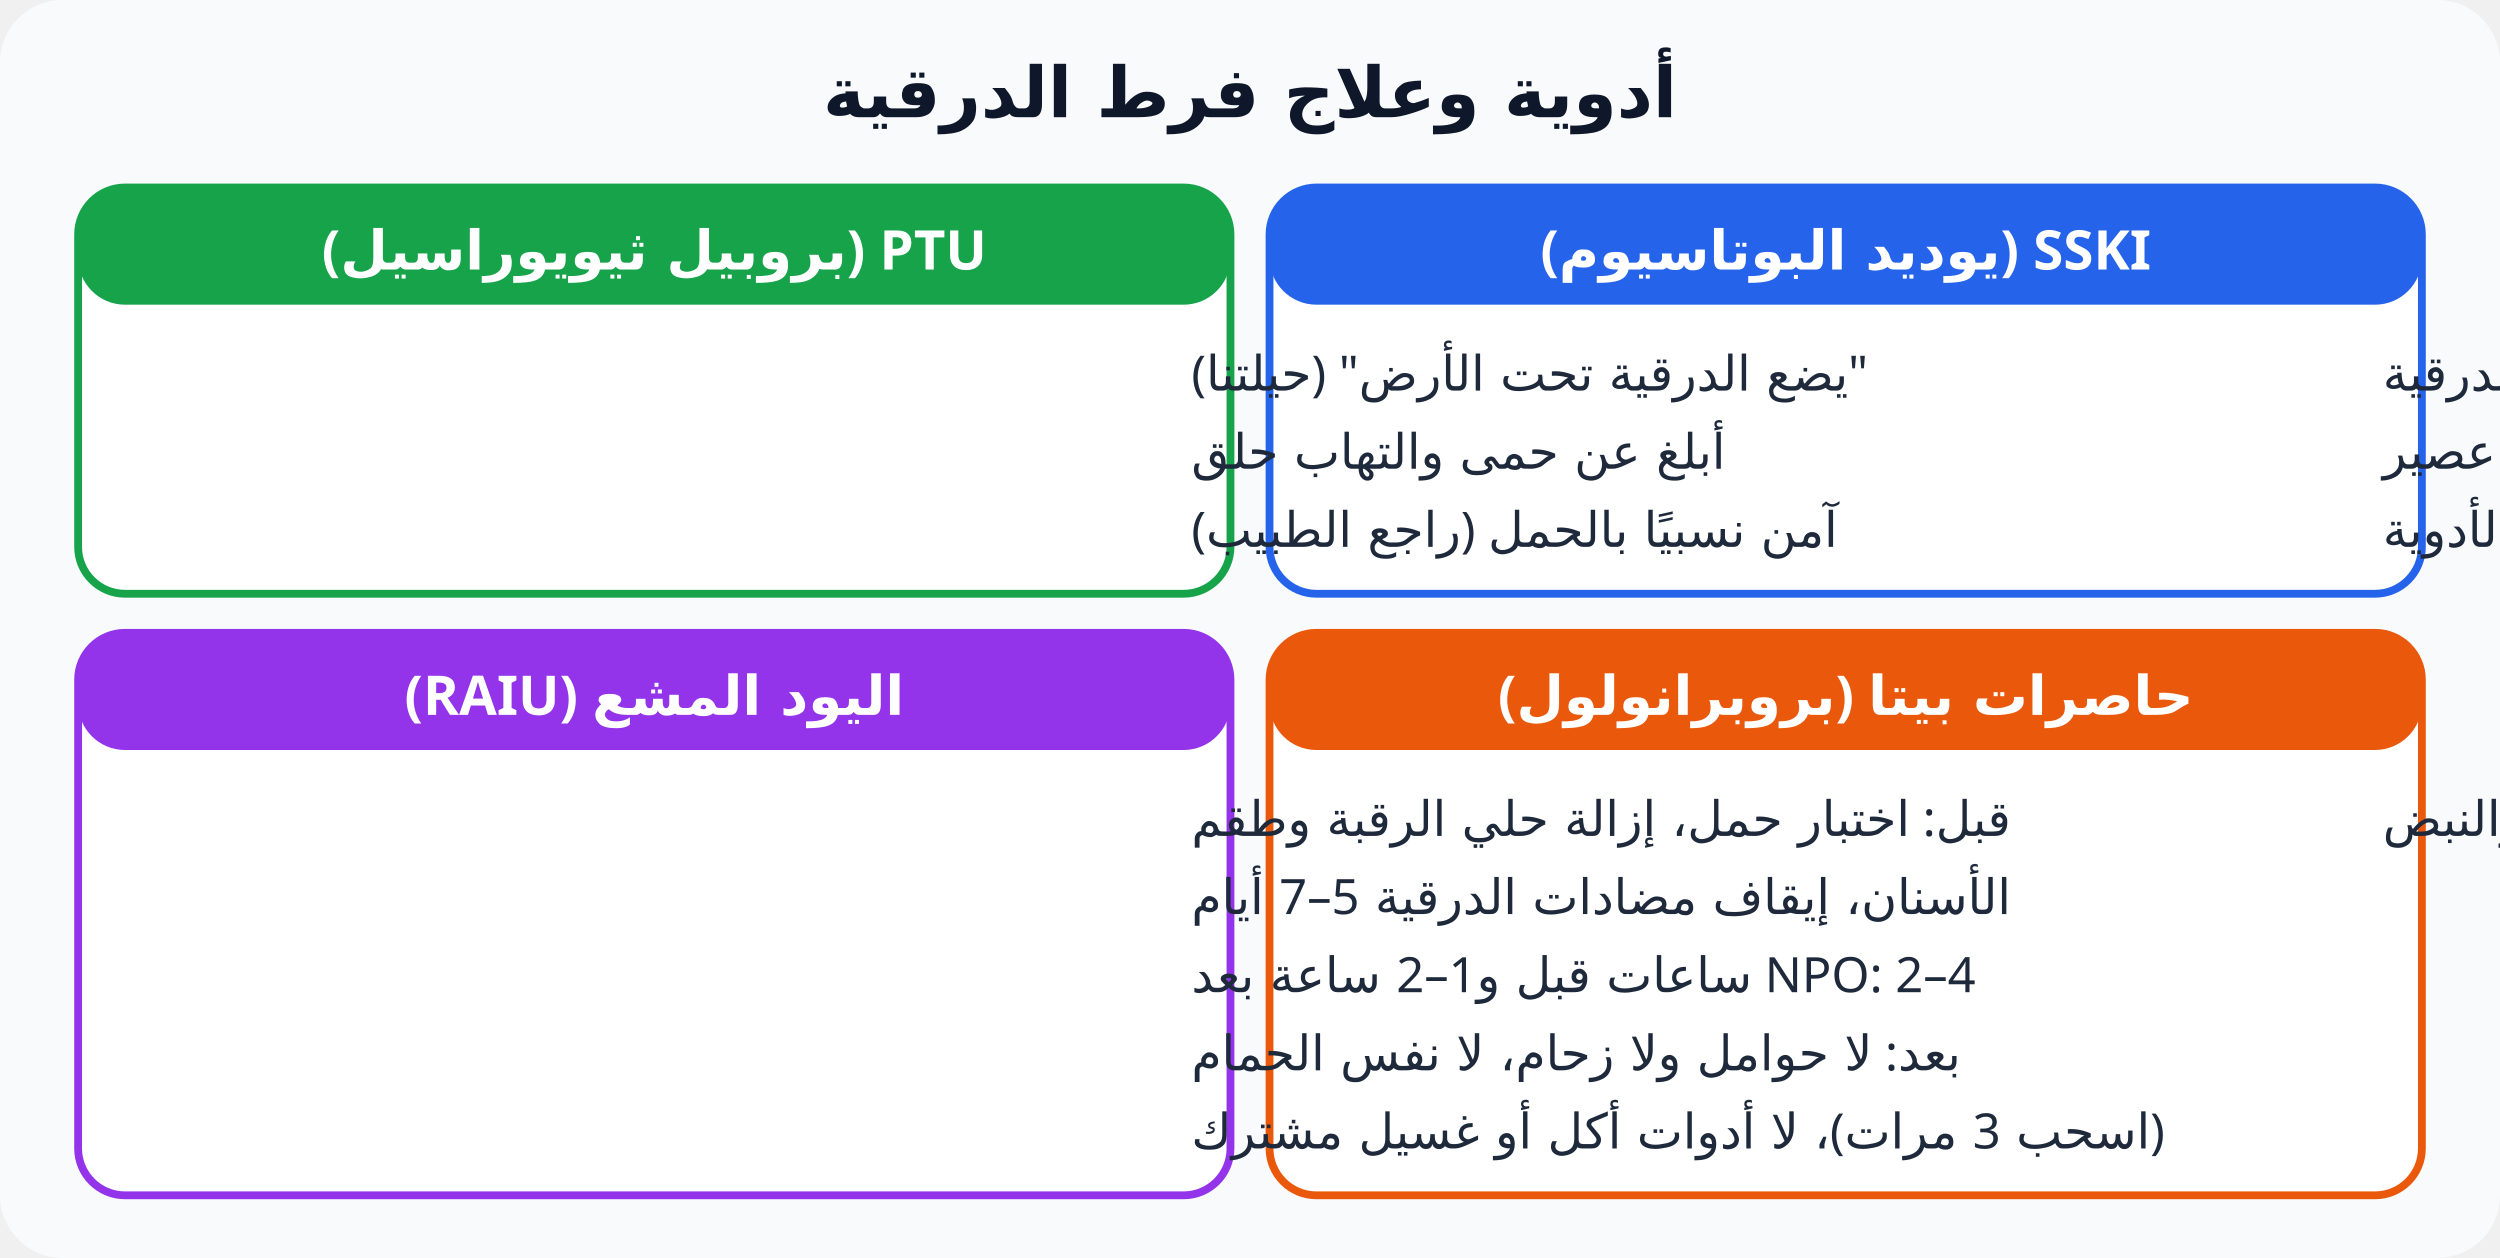
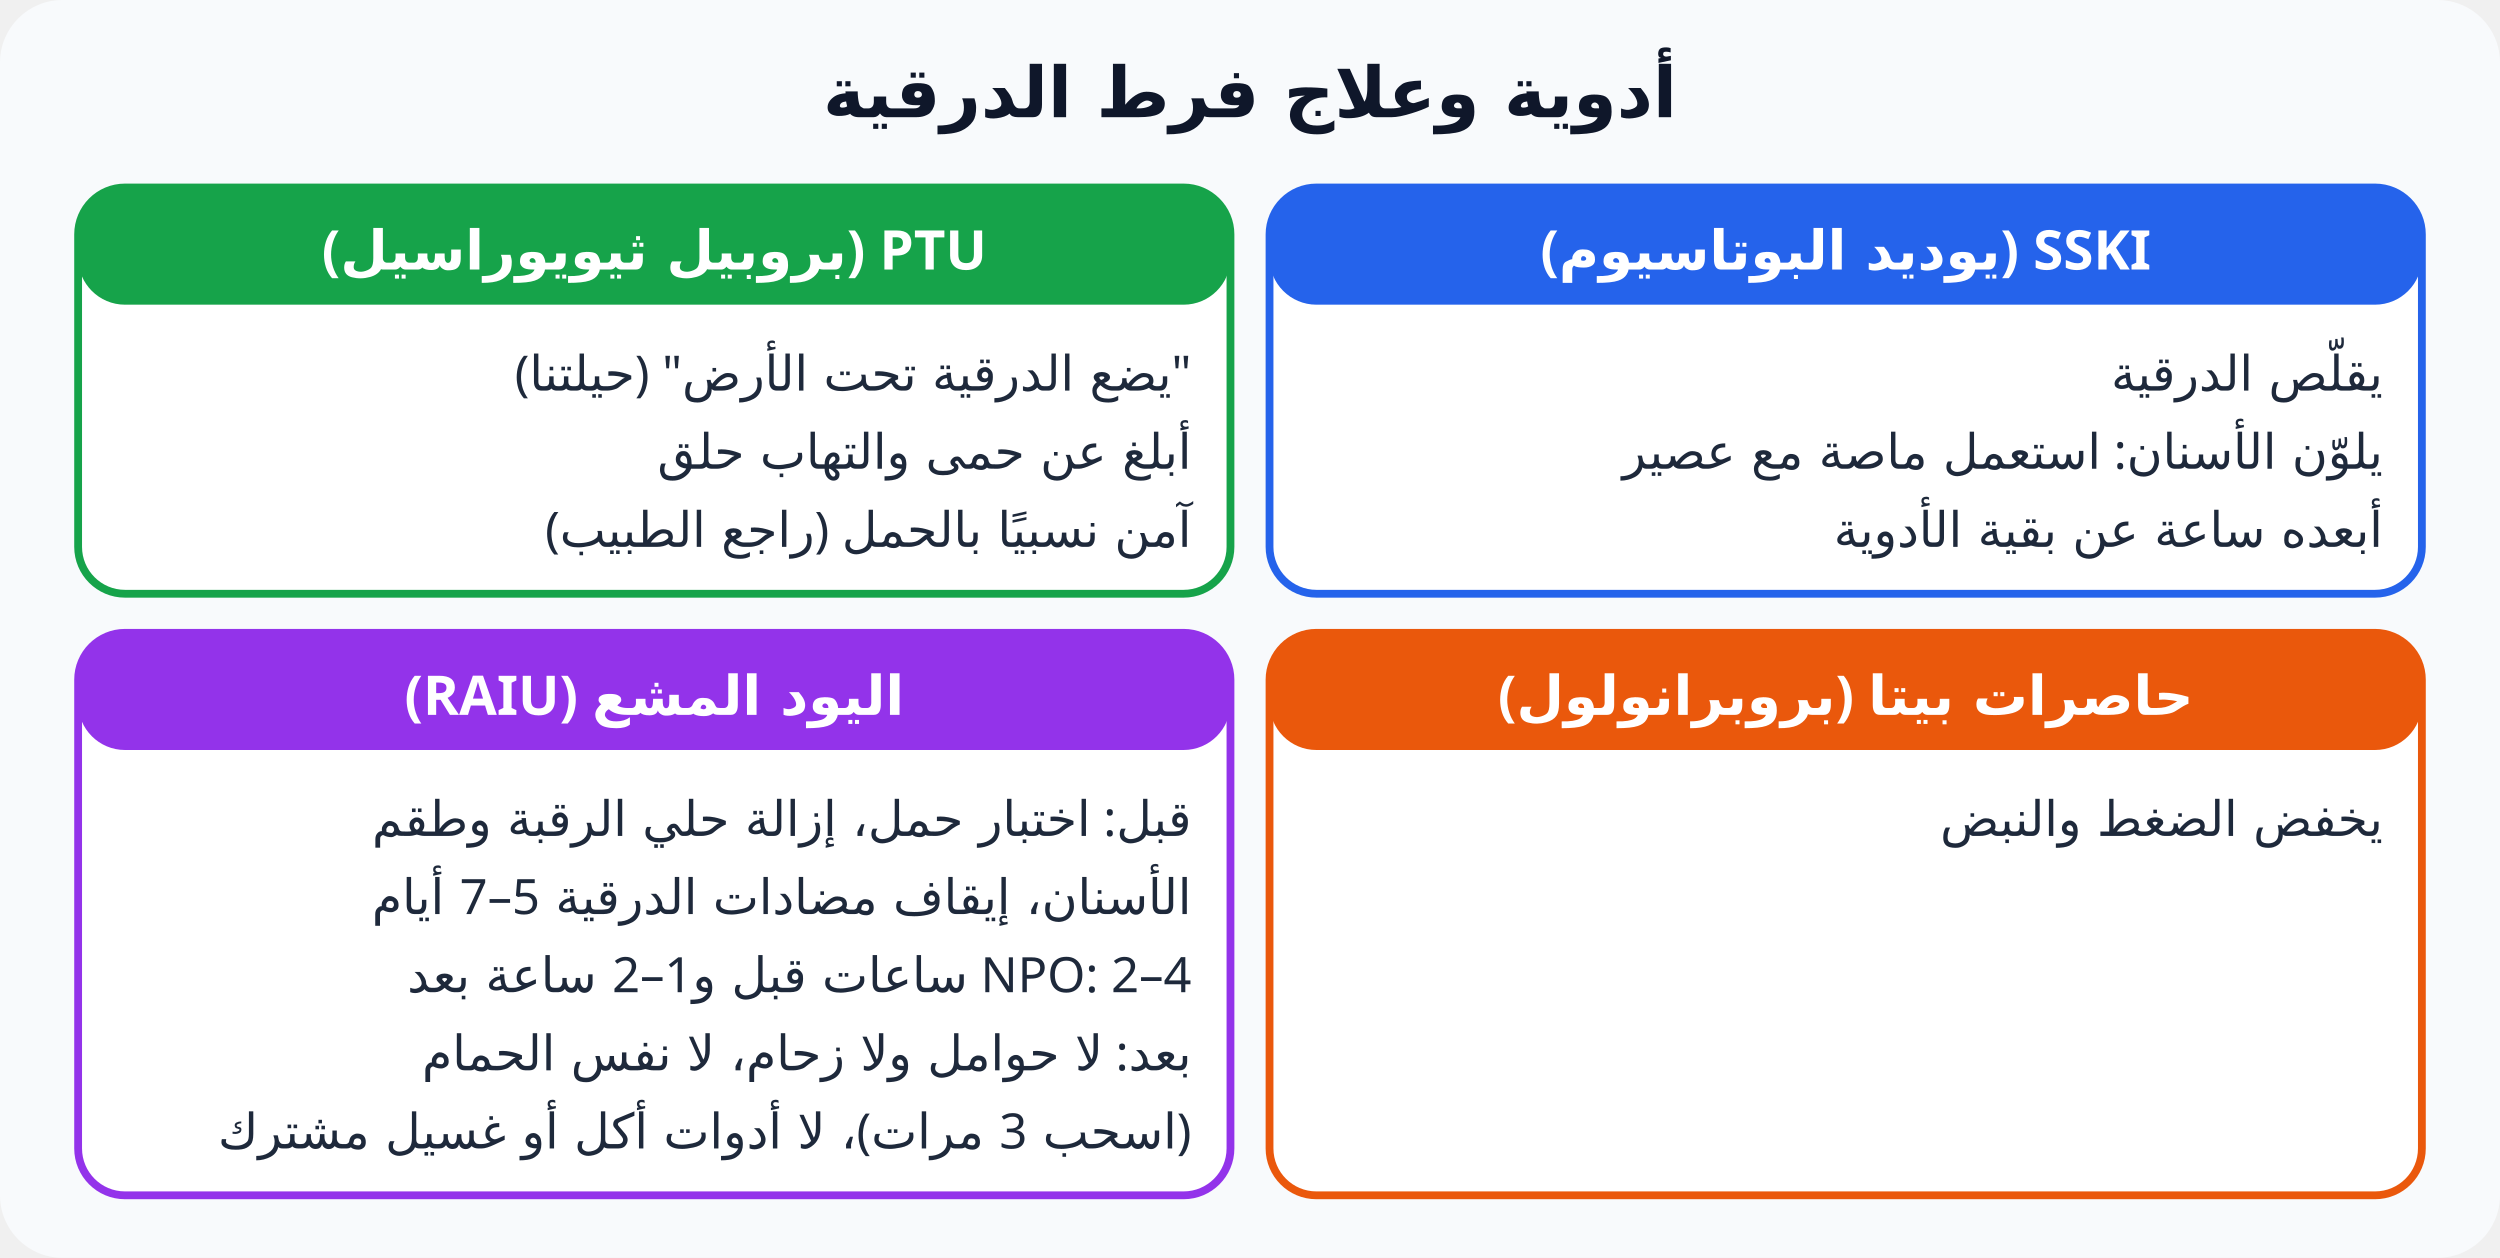
<svg xmlns="http://www.w3.org/2000/svg" viewBox="0 0 640 322" font-family="Cairo, Tahoma, sans-serif" direction="rtl">
  <rect width="640" height="322" rx="16" fill="#f8fafc" />
  <text x="320" y="30" text-anchor="middle" font-size="18" font-weight="800" fill="#0f172a">أدوية وعلاج فرط الدرقية</text>
  <rect x="325" y="48" width="295" height="104" rx="12" fill="#fff" stroke="#2563eb" stroke-width="2" />
  <rect x="325" y="48" width="295" height="30" rx="12" fill="#2563eb" />
  <text x="472.5" y="69" text-anchor="middle" font-size="14" font-weight="700" fill="#fff">SSKI (يوديد البوتاسيوم)</text>
-   <text x="610" y="100" text-anchor="end" font-size="12.5" fill="#1e293b">يقلّص الدرقية</text>
-   <text x="610" y="120" text-anchor="end" font-size="12.5" fill="#1e293b">يلوّن الأسنان: استعمل ماصة مع عصير</text>
-   <text x="610" y="140" text-anchor="end" font-size="12.5" fill="#1e293b">أبعده ساعة عن بقية الأدوية</text>
+   <text x="610" y="100" text-anchor="start" font-size="12.5" fill="#1e293b">يقلّص الدرقية</text>
+   <text x="610" y="120" text-anchor="start" font-size="12.5" fill="#1e293b">يلوّن الأسنان: استعمل ماصة مع عصير</text>
+   <text x="610" y="140" text-anchor="start" font-size="12.5" fill="#1e293b">أبعده ساعة عن بقية الأدوية</text>
  <rect x="20" y="48" width="295" height="104" rx="12" fill="#fff" stroke="#16a34a" stroke-width="2" />
  <rect x="20" y="48" width="295" height="30" rx="12" fill="#16a34a" />
  <text x="167.5" y="69" text-anchor="middle" font-size="14" font-weight="700" fill="#fff">PTU (بروبيل ثيويوراسيل)</text>
-   <text x="305" y="100" text-anchor="end" font-size="12.5" fill="#1e293b">"يضع الدرقية تحت الأرض" (حيلتنا)</text>
-   <text x="305" y="120" text-anchor="end" font-size="12.5" fill="#1e293b">أبلغ عن حمى والتهاب حلق</text>
-   <text x="305" y="140" text-anchor="end" font-size="12.5" fill="#1e293b">آمن نسبيًا بالحمل (راجع الطبيب)</text>
+   <text x="305" y="100" text-anchor="start" font-size="12.5" fill="#1e293b">"يضع الدرقية تحت الأرض" (حيلتنا)</text>
+   <text x="305" y="120" text-anchor="start" font-size="12.5" fill="#1e293b">أبلغ عن حمى والتهاب حلق</text>
+   <text x="305" y="140" text-anchor="start" font-size="12.5" fill="#1e293b">آمن نسبيًا بالحمل (راجع الطبيب)</text>
  <rect x="325" y="162" width="295" height="144" rx="12" fill="#fff" stroke="#ea580c" stroke-width="2" />
  <rect x="325" y="162" width="295" height="30" rx="12" fill="#ea580c" />
  <text x="472.5" y="183" text-anchor="middle" font-size="14" font-weight="700" fill="#fff">حاصرات بيتا (بروبرانولول)</text>
-   <text x="610" y="214" text-anchor="end" font-size="12.5" fill="#1e293b">يخفض الضغط والنبض</text>
+   <text x="610" y="214" text-anchor="start" font-size="12.5" fill="#1e293b">يخفض الضغط والنبض</text>
  <rect x="20" y="162" width="295" height="144" rx="12" fill="#fff" stroke="#9333ea" stroke-width="2" />
  <rect x="20" y="162" width="295" height="30" rx="12" fill="#9333ea" />
  <text x="167.5" y="183" text-anchor="middle" font-size="14" font-weight="700" fill="#fff">اليود المشع (RAIU)</text>
-   <text x="305" y="214" text-anchor="end" font-size="12.5" fill="#1e293b">قبل: اختبار حمل، إزالة حلي الرقبة وطقم</text>
-   <text x="305" y="234" text-anchor="end" font-size="12.5" fill="#1e293b">الأسنان، إيقاف مضادات الدرقية 5–7 أيام</text>
-   <text x="305" y="254" text-anchor="end" font-size="12.5" fill="#1e293b">NPO: 2–4 ساعات قبل و1–2 ساعة بعد</text>
-   <text x="305" y="274" text-anchor="end" font-size="12.5" fill="#1e293b">بعد: لا حوامل ولا زحام، لا نفس الحمام</text>
-   <text x="305" y="294" text-anchor="end" font-size="12.5" fill="#1e293b">(اسحب 3 مرات)، لا أدوات أكل أو غسيل مشترك</text>
+   <text x="305" y="214" text-anchor="start" font-size="12.5" fill="#1e293b">قبل: اختبار حمل، إزالة حلي الرقبة وطقم</text>
+   <text x="305" y="234" text-anchor="start" font-size="12.5" fill="#1e293b">الأسنان، إيقاف مضادات الدرقية 5–7 أيام</text>
+   <text x="305" y="254" text-anchor="start" font-size="12.5" fill="#1e293b">NPO: 2–4 ساعات قبل و1–2 ساعة بعد</text>
+   <text x="305" y="274" text-anchor="start" font-size="12.5" fill="#1e293b">بعد: لا حوامل ولا زحام، لا نفس الحمام</text>
+   <text x="305" y="294" text-anchor="start" font-size="12.5" fill="#1e293b">(اسحب 3 مرات)، لا أدوات أكل أو غسيل مشترك</text>
</svg>
